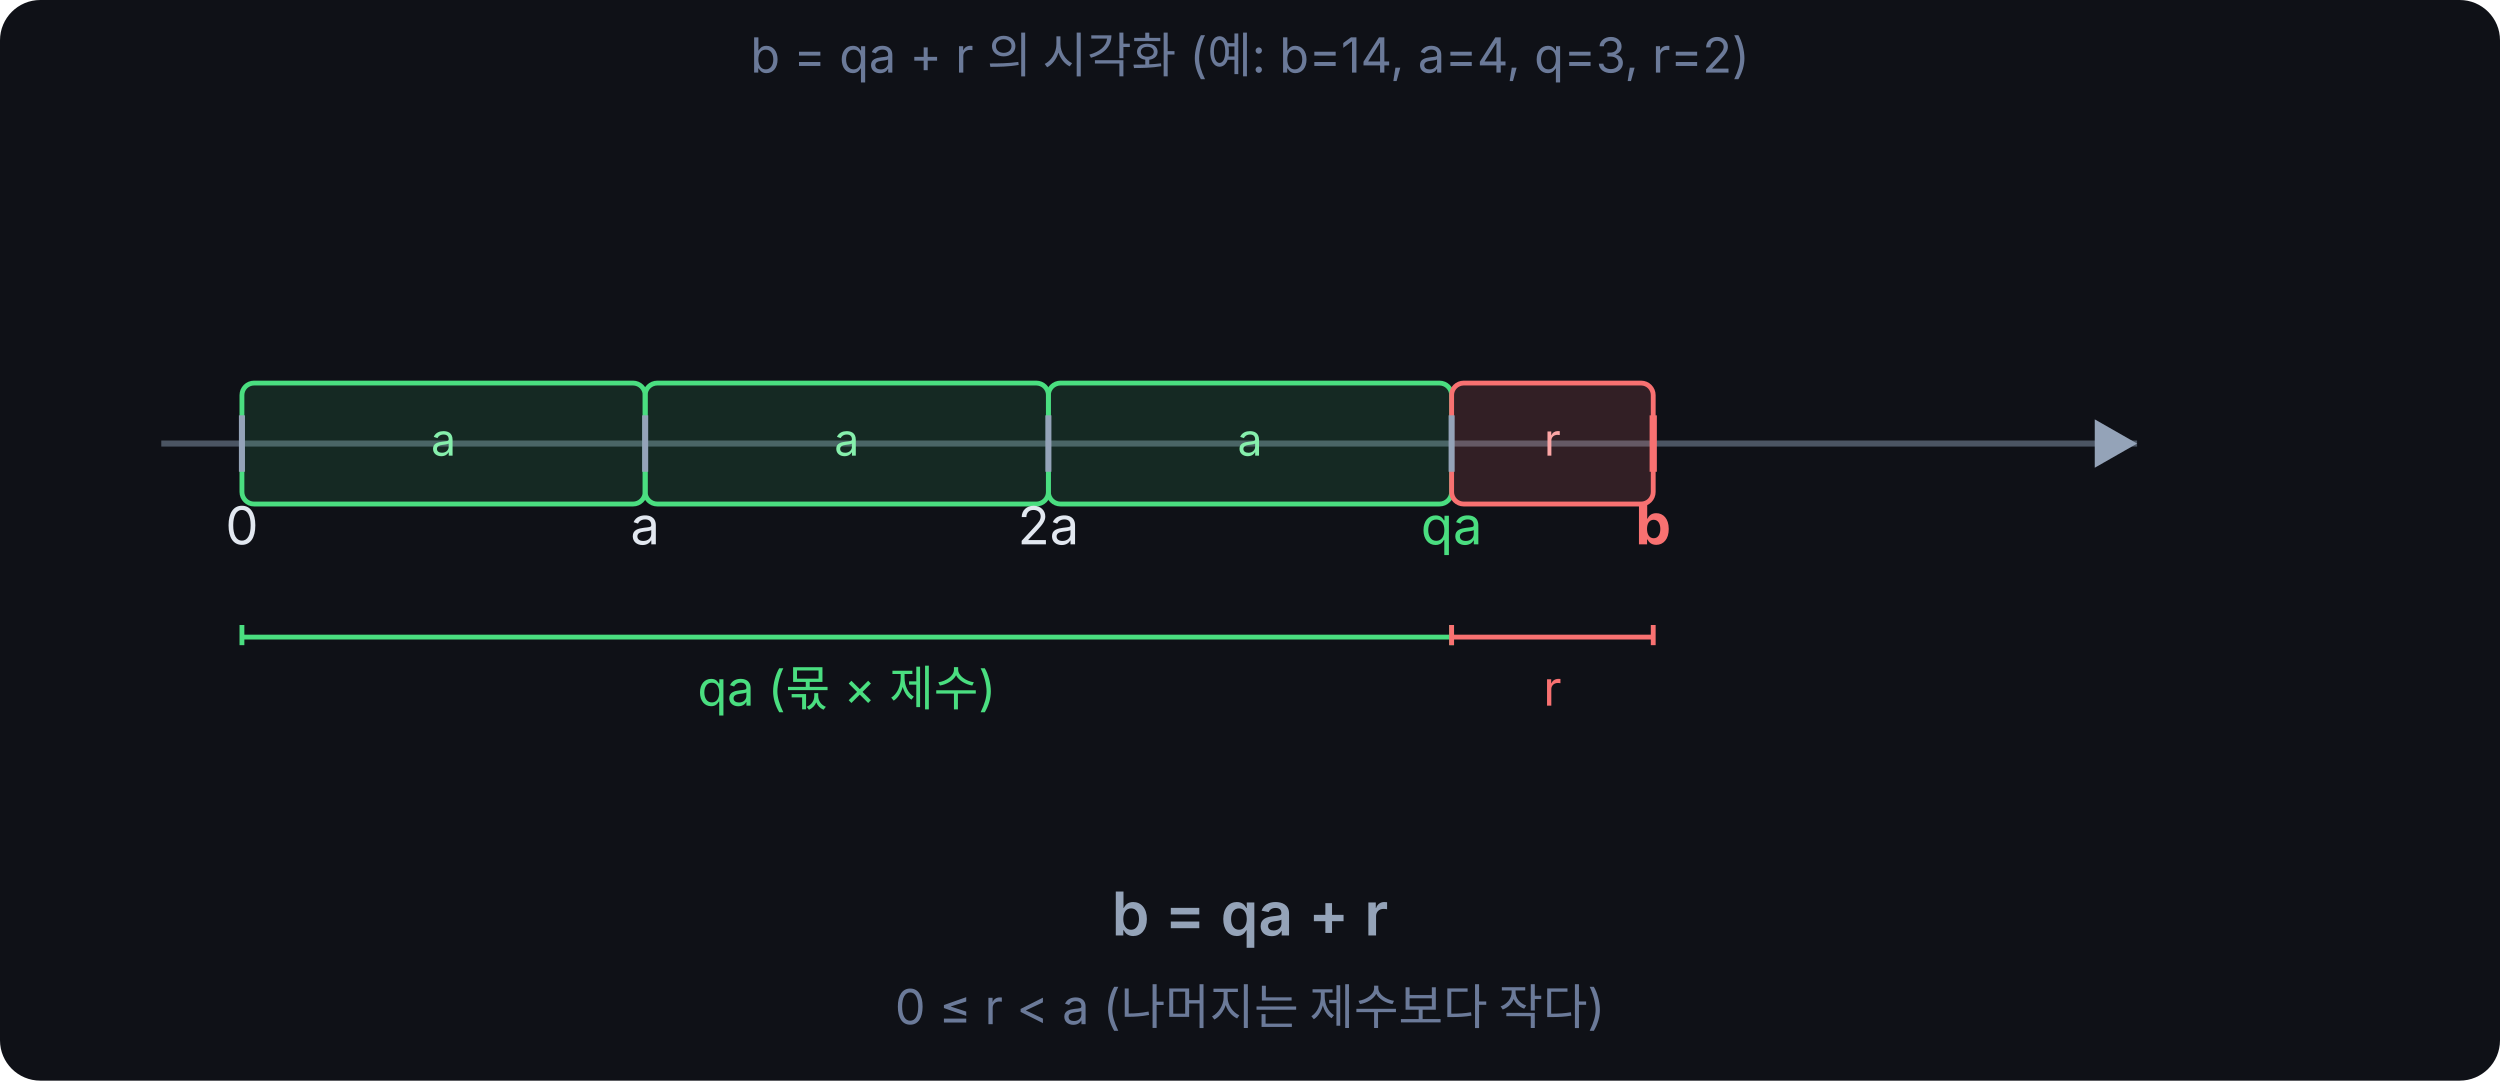
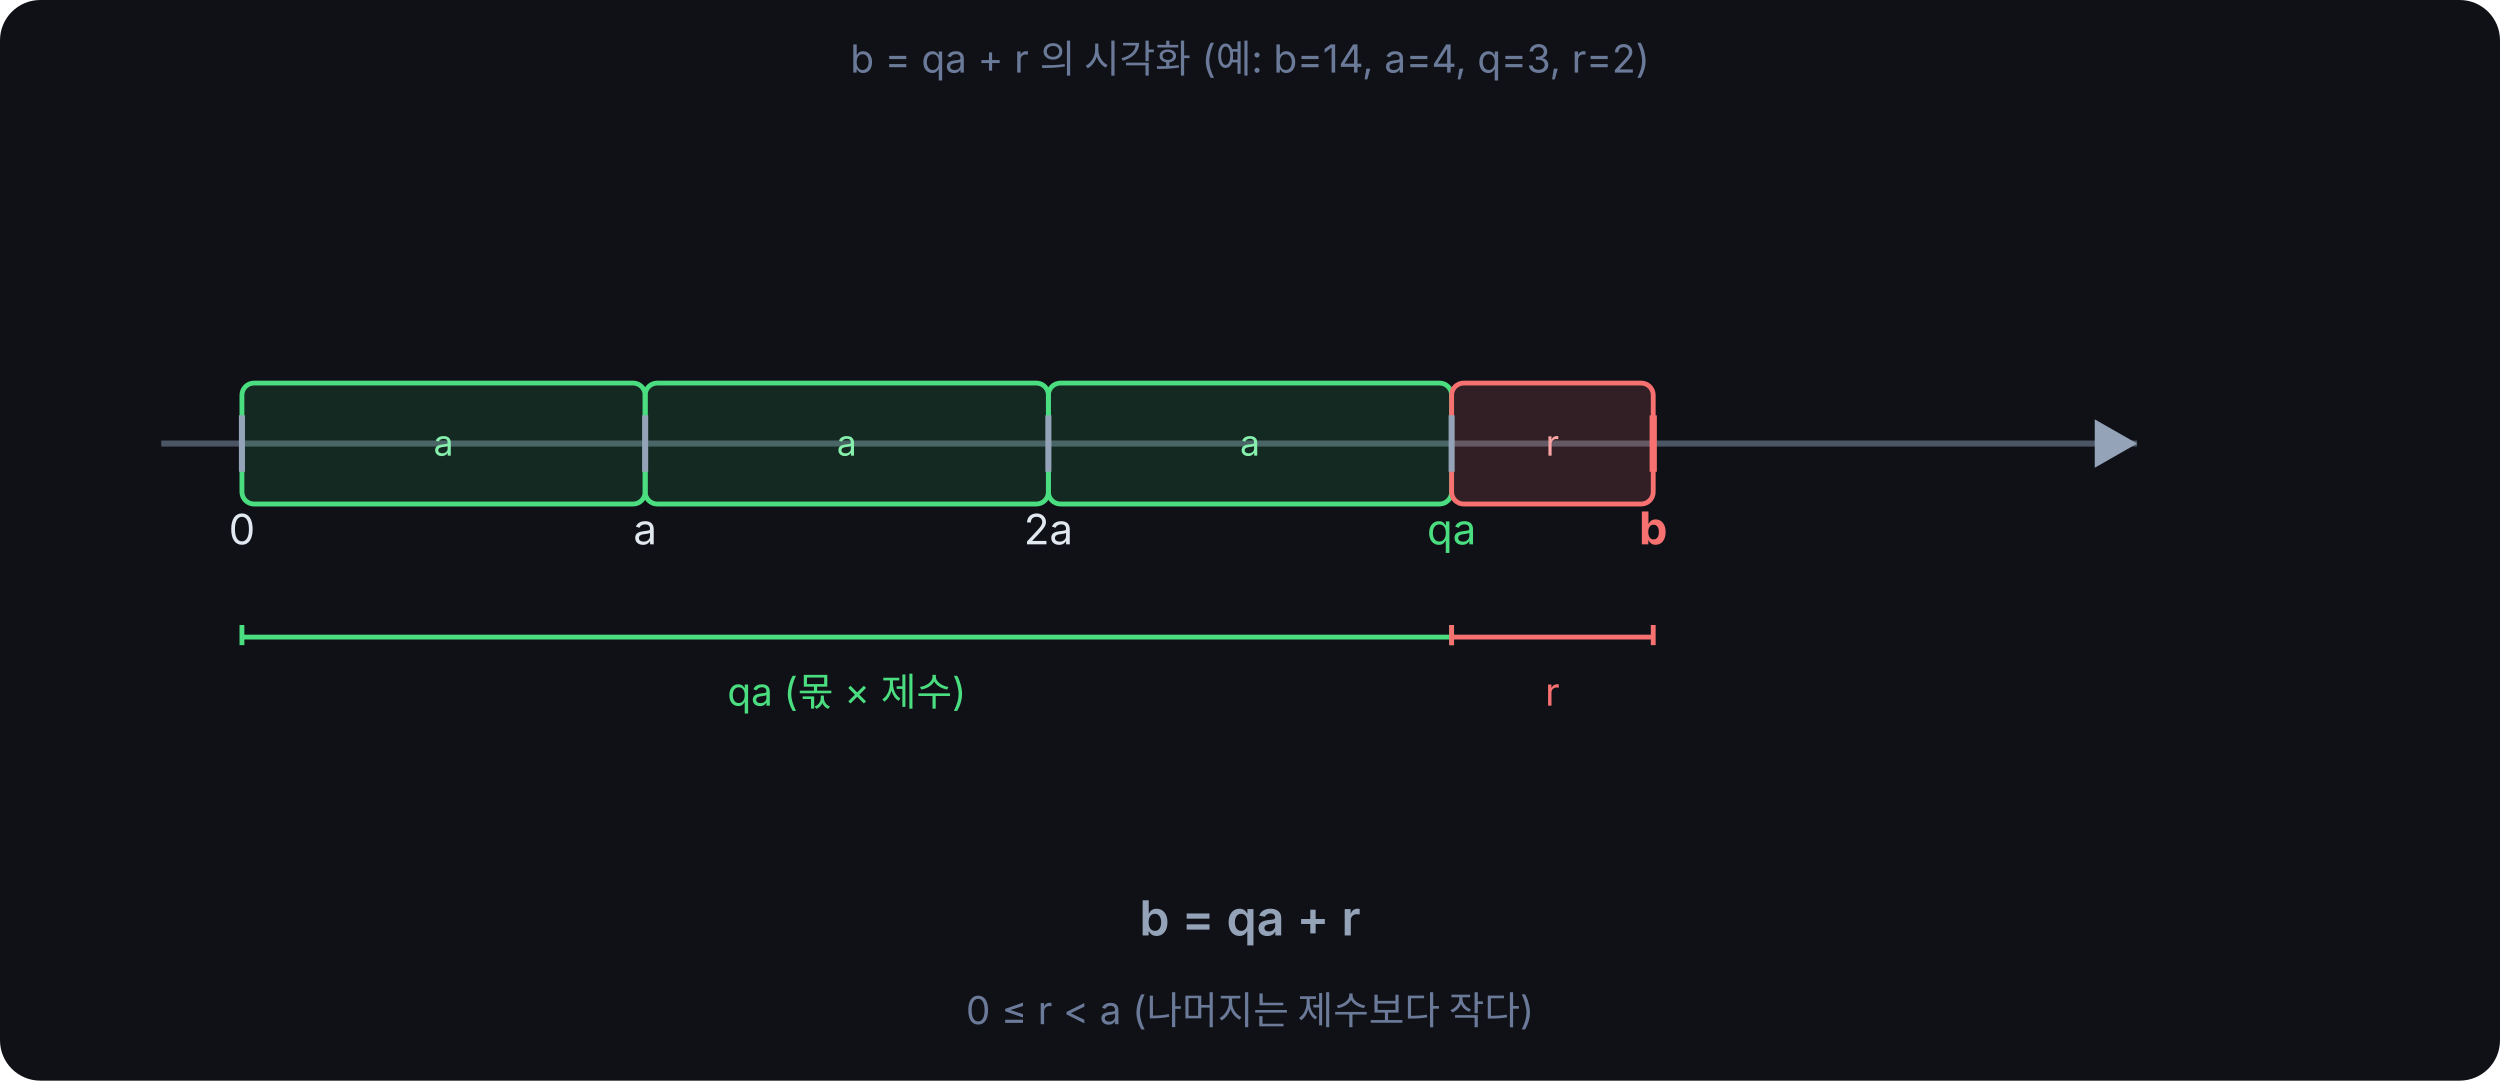
- <svg xmlns="http://www.w3.org/2000/svg" viewBox="0 0 620 268" width="620" height="268">
+ <svg xmlns="http://www.w3.org/2000/svg" viewBox="0 0 620 268" width="930" height="402">
  <rect width="620" height="268" fill="#0f1117" rx="10" />
-   <text x="310" y="18" text-anchor="middle" font-family="system-ui,-apple-system,sans-serif" font-size="12" fill="#6b7a99">b = qa + r 의 시각화 (예: b=14, a=4, q=3, r=2)</text>
+   <text x="310" y="18" text-anchor="middle" font-family="system-ui,-apple-system,sans-serif" font-size="9.6" fill="#6b7a99">b = qa + r 의 시각화 (예: b=14, a=4, q=3, r=2)</text>
  <defs>
    <marker id="arr-line" markerWidth="8" markerHeight="8" refX="7" refY="4" orient="auto">
      <polygon points="0,0 7,4 0,8" fill="#94a3b8" />
    </marker>
    <marker id="arr-green" markerWidth="8" markerHeight="8" refX="7" refY="4" orient="auto">
      <polygon points="0,0 7,4 0,8" fill="#4ade80" />
    </marker>
    <marker id="arr-red" markerWidth="8" markerHeight="8" refX="7" refY="4" orient="auto">
      <polygon points="0,0 7,4 0,8" fill="#f87171" />
    </marker>
  </defs>
  <line x1="40" y1="110" x2="530" y2="110" stroke="#4b5563" stroke-width="1.5" marker-end="url(#arr-line)" />
  <rect x="60" y="95" width="100" height="30" rx="3" fill="rgba(74,222,128,0.12)" stroke="#4ade80" stroke-width="1.2" />
  <rect x="160" y="95" width="100" height="30" rx="3" fill="rgba(74,222,128,0.12)" stroke="#4ade80" stroke-width="1.2" />
  <rect x="260" y="95" width="100" height="30" rx="3" fill="rgba(74,222,128,0.12)" stroke="#4ade80" stroke-width="1.2" />
  <rect x="360" y="95" width="50" height="30" rx="3" fill="rgba(248,113,113,0.15)" stroke="#f87171" stroke-width="1.2" />
  <line x1="60" y1="103" x2="60" y2="117" stroke="#94a3b8" stroke-width="1.5" />
  <line x1="160" y1="103" x2="160" y2="117" stroke="#94a3b8" stroke-width="1.5" />
  <line x1="260" y1="103" x2="260" y2="117" stroke="#94a3b8" stroke-width="1.5" />
  <line x1="360" y1="103" x2="360" y2="117" stroke="#94a3b8" stroke-width="1.5" />
  <line x1="410" y1="103" x2="410" y2="117" stroke="#f87171" stroke-width="1.8" />
-   <text x="60" y="135" text-anchor="middle" font-family="system-ui,-apple-system,sans-serif" font-size="13" fill="#e2e8f0">0</text>
-   <text x="160" y="135" text-anchor="middle" font-family="system-ui,-apple-system,sans-serif" font-size="13" fill="#e2e8f0">a</text>
-   <text x="260" y="135" text-anchor="middle" font-family="system-ui,-apple-system,sans-serif" font-size="13" fill="#e2e8f0">2a</text>
-   <text x="360" y="135" text-anchor="middle" font-family="system-ui,-apple-system,sans-serif" font-size="13" fill="#4ade80">qa</text>
-   <text x="410" y="135" text-anchor="middle" font-family="system-ui,-apple-system,sans-serif" font-size="14" font-weight="700" fill="#f87171">b</text>
-   <text x="110" y="113" text-anchor="middle" font-family="system-ui,-apple-system,sans-serif" font-size="11" fill="#86efac">a</text>
-   <text x="210" y="113" text-anchor="middle" font-family="system-ui,-apple-system,sans-serif" font-size="11" fill="#86efac">a</text>
-   <text x="310" y="113" text-anchor="middle" font-family="system-ui,-apple-system,sans-serif" font-size="11" fill="#86efac">a</text>
-   <text x="385" y="113" text-anchor="middle" font-family="system-ui,-apple-system,sans-serif" font-size="11" fill="#fca5a5">r</text>
+   <text x="60" y="135" text-anchor="middle" font-family="system-ui,-apple-system,sans-serif" font-size="10.4" fill="#e2e8f0">0</text>
+   <text x="160" y="135" text-anchor="middle" font-family="system-ui,-apple-system,sans-serif" font-size="10.4" fill="#e2e8f0">a</text>
+   <text x="260" y="135" text-anchor="middle" font-family="system-ui,-apple-system,sans-serif" font-size="10.4" fill="#e2e8f0">2a</text>
+   <text x="360" y="135" text-anchor="middle" font-family="system-ui,-apple-system,sans-serif" font-size="10.4" fill="#4ade80">qa</text>
+   <text x="410" y="135" text-anchor="middle" font-family="system-ui,-apple-system,sans-serif" font-size="11.2" font-weight="700" fill="#f87171">b</text>
+   <text x="110" y="113" text-anchor="middle" font-family="system-ui,-apple-system,sans-serif" font-size="8.8" fill="#86efac">a</text>
+   <text x="210" y="113" text-anchor="middle" font-family="system-ui,-apple-system,sans-serif" font-size="8.8" fill="#86efac">a</text>
+   <text x="310" y="113" text-anchor="middle" font-family="system-ui,-apple-system,sans-serif" font-size="8.8" fill="#86efac">a</text>
+   <text x="385" y="113" text-anchor="middle" font-family="system-ui,-apple-system,sans-serif" font-size="8.8" fill="#fca5a5">r</text>
  <line x1="60" y1="155" x2="60" y2="160" stroke="#4ade80" stroke-width="1.2" />
  <line x1="360" y1="155" x2="360" y2="160" stroke="#4ade80" stroke-width="1.2" />
  <line x1="60" y1="158" x2="360" y2="158" stroke="#4ade80" stroke-width="1.2" />
-   <text x="210" y="175" text-anchor="middle" font-family="system-ui,-apple-system,sans-serif" font-size="12" fill="#4ade80">qa (몫 × 제수)</text>
+   <text x="210" y="175" text-anchor="middle" font-family="system-ui,-apple-system,sans-serif" font-size="9.6" fill="#4ade80">qa (몫 × 제수)</text>
  <line x1="360" y1="155" x2="360" y2="160" stroke="#f87171" stroke-width="1.2" />
  <line x1="410" y1="155" x2="410" y2="160" stroke="#f87171" stroke-width="1.2" />
  <line x1="360" y1="158" x2="410" y2="158" stroke="#f87171" stroke-width="1.2" />
-   <text x="385" y="175" text-anchor="middle" font-family="system-ui,-apple-system,sans-serif" font-size="12" fill="#f87171">r</text>
-   <text x="310" y="232" text-anchor="middle" font-family="system-ui,-apple-system,sans-serif" font-size="15" font-weight="600" fill="#94a3b8">b  =  qa  +  r</text>
-   <text x="310" y="254" text-anchor="middle" font-family="system-ui,-apple-system,sans-serif" font-size="12" fill="#6b7a99">0 ≤ r &lt; a  (나머지는 제수보다 작다)</text>
+   <text x="385" y="175" text-anchor="middle" font-family="system-ui,-apple-system,sans-serif" font-size="9.6" fill="#f87171">r</text>
+   <text x="310" y="232" text-anchor="middle" font-family="system-ui,-apple-system,sans-serif" font-size="12" font-weight="600" fill="#94a3b8">b  =  qa  +  r</text>
+   <text x="310" y="254" text-anchor="middle" font-family="system-ui,-apple-system,sans-serif" font-size="9.6" fill="#6b7a99">0 ≤ r &lt; a  (나머지는 제수보다 작다)</text>
</svg>
